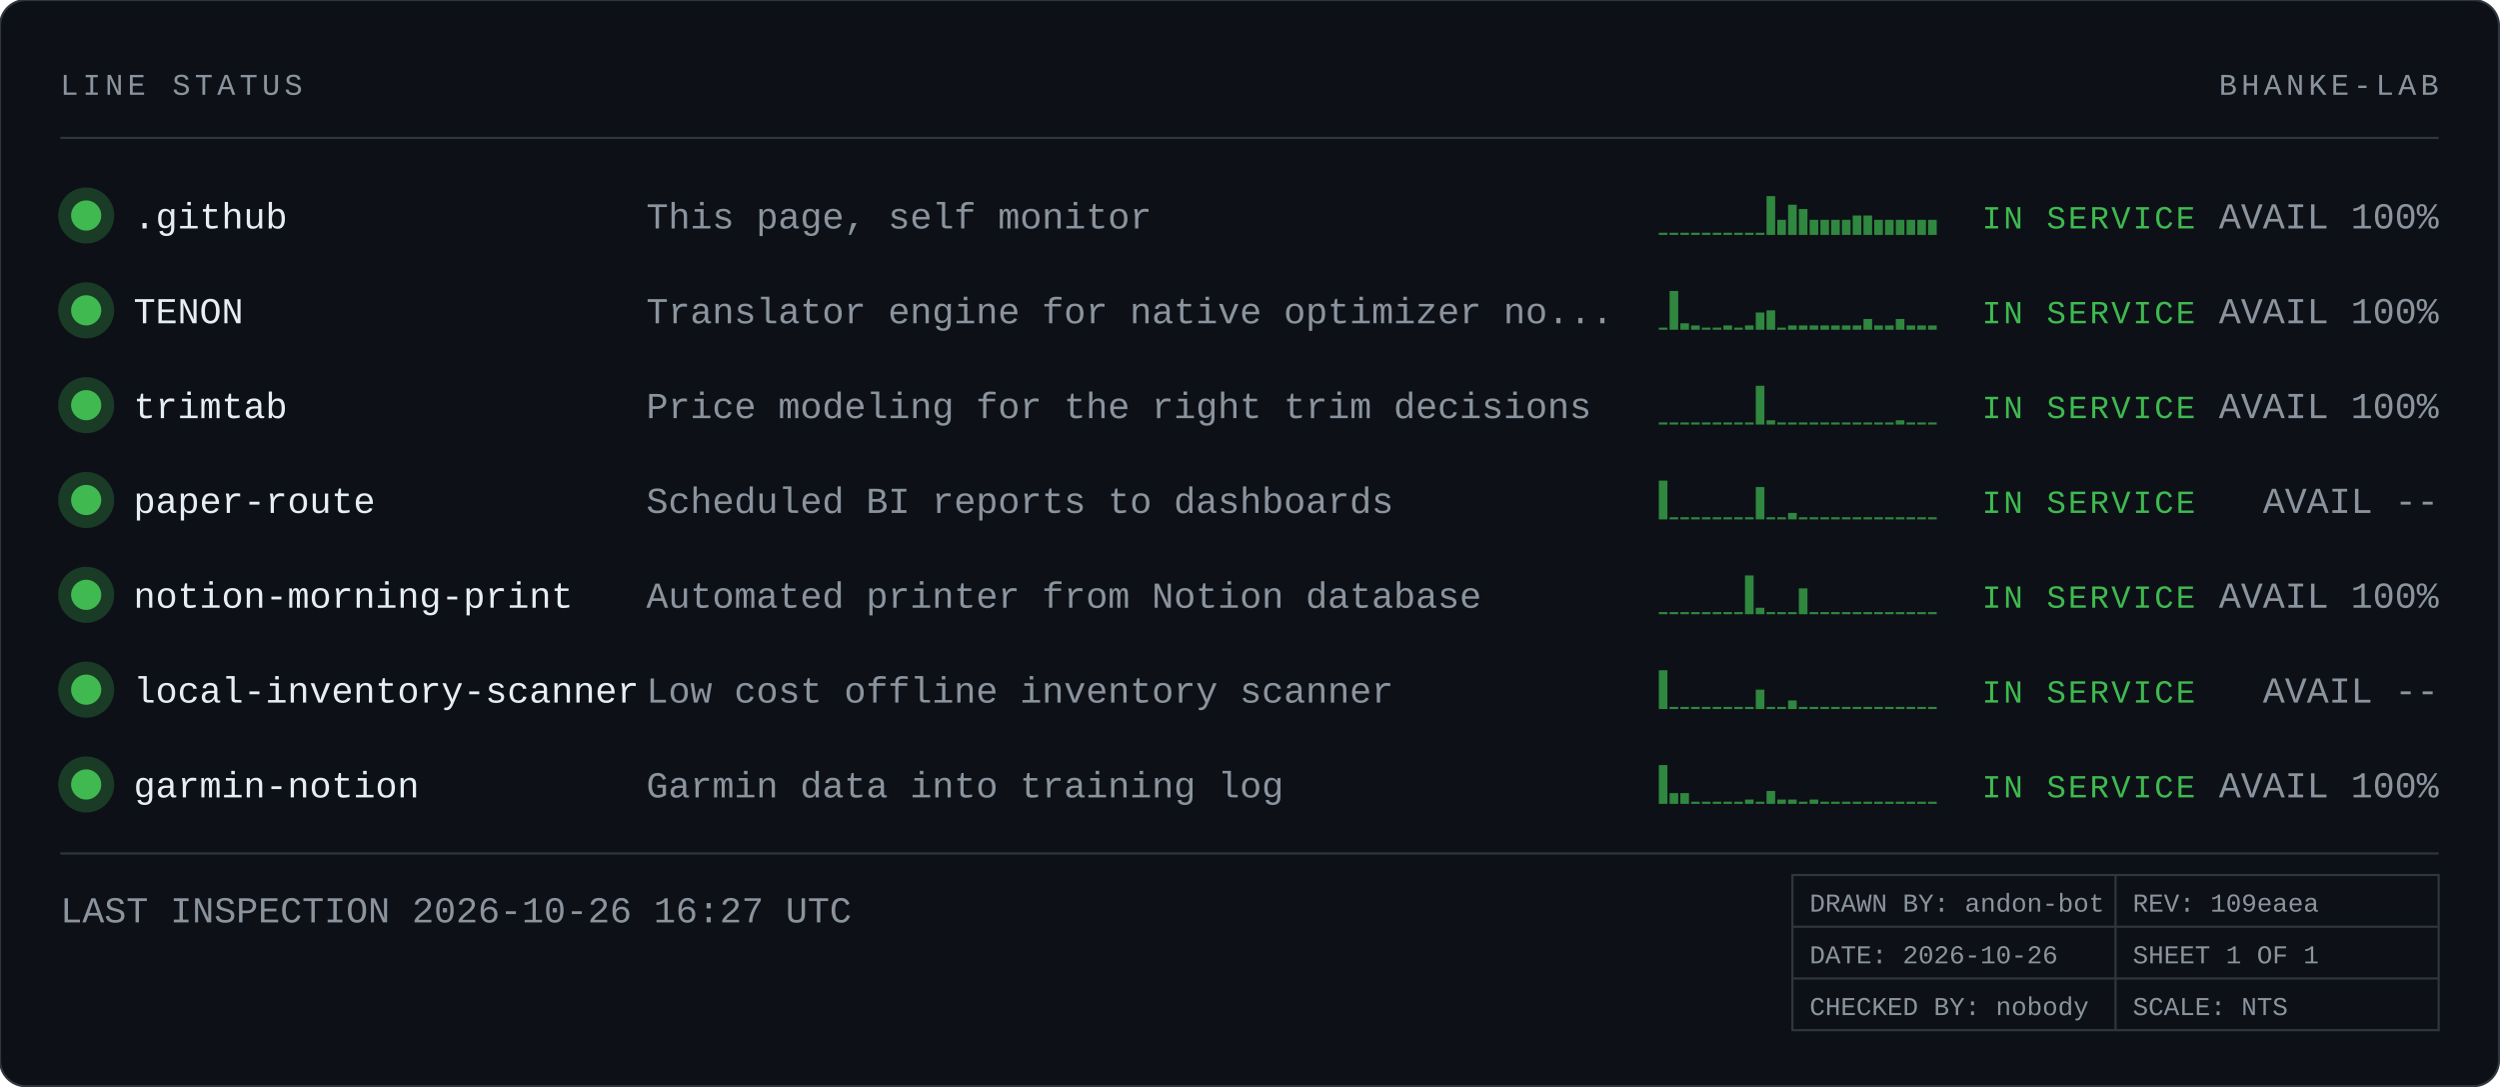
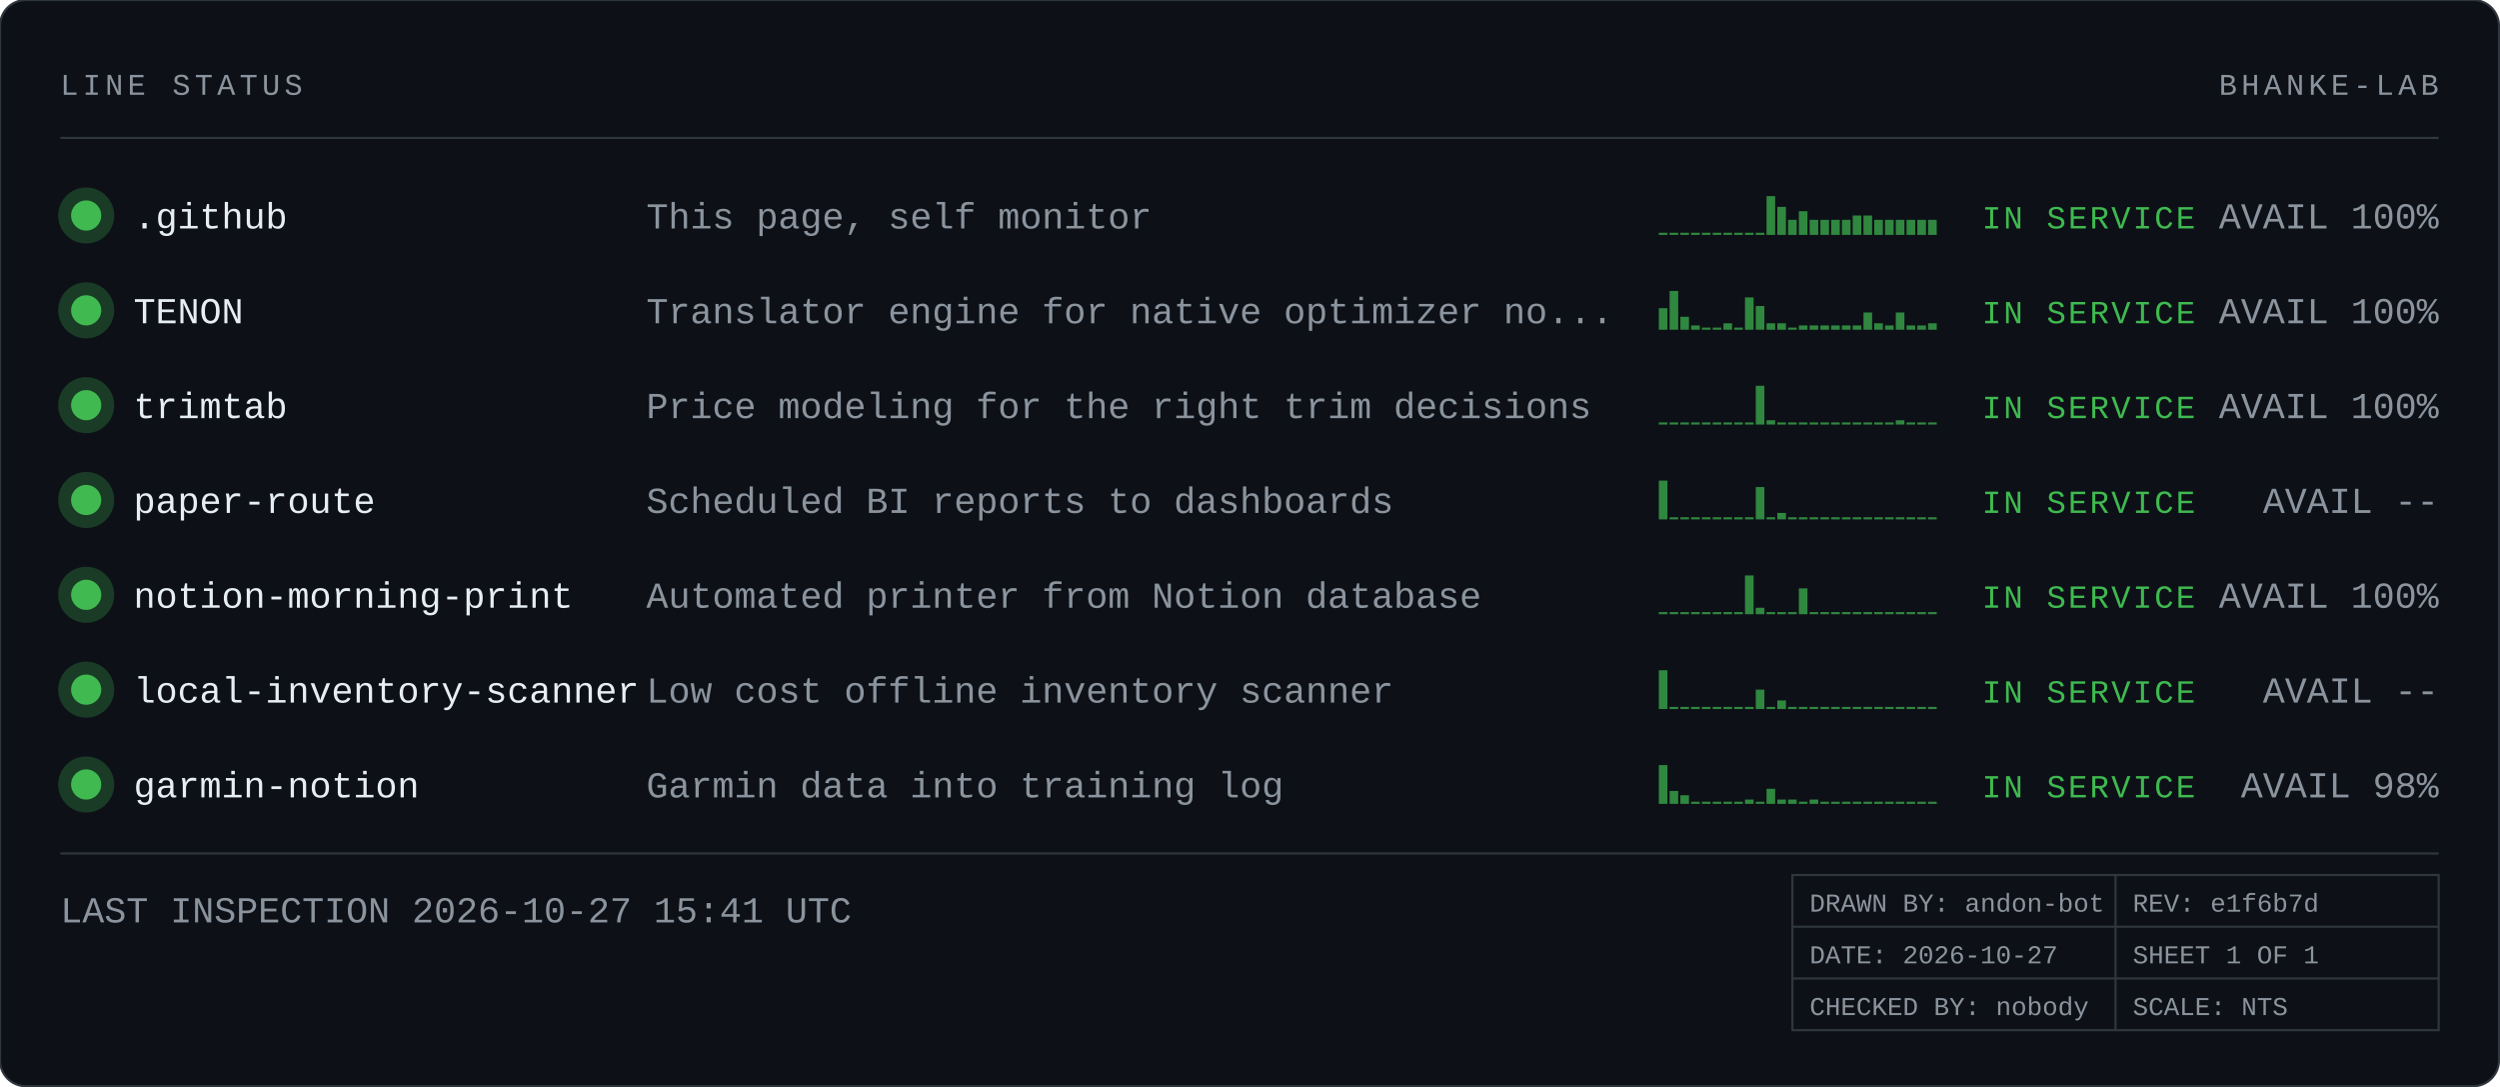
<svg xmlns="http://www.w3.org/2000/svg" width="1160" height="504" viewBox="0 0 1160 504" role="img" aria-label="Andon board">
  <style>
text { font-family: Consolas, 'Courier New', monospace; font-size: 17px; }
.hd { fill: #8b949e; font-size: 14px; letter-spacing: 2px; }
.name { fill: #e6edf3; }
.dim { fill: #8b949e; }
.st { font-size: 15px; letter-spacing: 1px; }
.tb { fill: #8b949e; font-size: 12px; }
</style>
  <rect x="0" y="0" width="1160" height="504" rx="12" fill="#0d1117" stroke="#30363d" />
  <text x="28" y="44" class="hd">LINE STATUS</text>
  <text x="1132" y="44" class="hd" text-anchor="end">BHANKE-LAB</text>
  <line x1="28" y1="64" x2="1132" y2="64" stroke="#30363d" />
  <circle cx="40" cy="100" r="13" fill="#3fb950" opacity="0.25" />
  <circle cx="40" cy="100" r="7" fill="#3fb950" />
  <text x="62" y="106" class="name">.github</text>
  <text x="300" y="106" class="dim">This page, self monitor</text>
  <rect x="770" y="108" width="4" height="1" fill="#3fb950" opacity="0.7" />
  <rect x="775" y="108" width="4" height="1" fill="#3fb950" opacity="0.7" />
  <rect x="780" y="108" width="4" height="1" fill="#3fb950" opacity="0.7" />
  <rect x="785" y="108" width="4" height="1" fill="#3fb950" opacity="0.7" />
  <rect x="790" y="108" width="4" height="1" fill="#3fb950" opacity="0.7" />
  <rect x="795" y="108" width="4" height="1" fill="#3fb950" opacity="0.7" />
  <rect x="800" y="108" width="4" height="1" fill="#3fb950" opacity="0.7" />
  <rect x="805" y="108" width="4" height="1" fill="#3fb950" opacity="0.7" />
  <rect x="810" y="108" width="4" height="1" fill="#3fb950" opacity="0.7" />
  <rect x="815" y="108" width="4" height="1" fill="#3fb950" opacity="0.7" />
  <rect x="820" y="91" width="4" height="18" fill="#3fb950" opacity="0.7" />
-   <rect x="825" y="102" width="4" height="7" fill="#3fb950" opacity="0.7" />
-   <rect x="830" y="95" width="4" height="14" fill="#3fb950" opacity="0.7" />
-   <rect x="835" y="97" width="4" height="12" fill="#3fb950" opacity="0.7" />
+   <rect x="825" y="96" width="4" height="13" fill="#3fb950" opacity="0.7" />
+   <rect x="830" y="102" width="4" height="7" fill="#3fb950" opacity="0.7" />
+   <rect x="835" y="98" width="4" height="11" fill="#3fb950" opacity="0.7" />
  <rect x="840" y="102" width="4" height="7" fill="#3fb950" opacity="0.7" />
  <rect x="845" y="102" width="4" height="7" fill="#3fb950" opacity="0.7" />
  <rect x="850" y="102" width="4" height="7" fill="#3fb950" opacity="0.7" />
  <rect x="855" y="102" width="4" height="7" fill="#3fb950" opacity="0.7" />
  <rect x="860" y="100" width="4" height="9" fill="#3fb950" opacity="0.7" />
  <rect x="865" y="100" width="4" height="9" fill="#3fb950" opacity="0.7" />
  <rect x="870" y="102" width="4" height="7" fill="#3fb950" opacity="0.7" />
  <rect x="875" y="102" width="4" height="7" fill="#3fb950" opacity="0.7" />
  <rect x="880" y="102" width="4" height="7" fill="#3fb950" opacity="0.7" />
  <rect x="885" y="102" width="4" height="7" fill="#3fb950" opacity="0.7" />
  <rect x="890" y="102" width="4" height="7" fill="#3fb950" opacity="0.7" />
  <rect x="895" y="102" width="4" height="7" fill="#3fb950" opacity="0.7" />
  <text x="920" y="106" class="st" fill="#3fb950">IN SERVICE</text>
  <text x="1132" y="106" class="dim" text-anchor="end">AVAIL 100%</text>
  <circle cx="40" cy="144" r="13" fill="#3fb950" opacity="0.25" />
  <circle cx="40" cy="144" r="7" fill="#3fb950" />
  <text x="62" y="150" class="name">TENON</text>
  <text x="300" y="150" class="dim">Translator engine for native optimizer no...</text>
-   <rect x="770" y="152" width="4" height="1" fill="#3fb950" opacity="0.7" />
+   <rect x="770" y="143" width="4" height="10" fill="#3fb950" opacity="0.7" />
  <rect x="775" y="135" width="4" height="18" fill="#3fb950" opacity="0.7" />
-   <rect x="780" y="150" width="4" height="3" fill="#3fb950" opacity="0.7" />
+   <rect x="780" y="147" width="4" height="6" fill="#3fb950" opacity="0.7" />
  <rect x="785" y="151" width="4" height="2" fill="#3fb950" opacity="0.7" />
  <rect x="790" y="152" width="4" height="1" fill="#3fb950" opacity="0.7" />
  <rect x="795" y="152" width="4" height="1" fill="#3fb950" opacity="0.7" />
-   <rect x="800" y="151" width="4" height="2" fill="#3fb950" opacity="0.7" />
+   <rect x="800" y="150" width="4" height="3" fill="#3fb950" opacity="0.7" />
  <rect x="805" y="152" width="4" height="1" fill="#3fb950" opacity="0.7" />
-   <rect x="810" y="151" width="4" height="2" fill="#3fb950" opacity="0.7" />
-   <rect x="815" y="145" width="4" height="8" fill="#3fb950" opacity="0.7" />
-   <rect x="820" y="144" width="4" height="9" fill="#3fb950" opacity="0.7" />
-   <rect x="825" y="152" width="4" height="1" fill="#3fb950" opacity="0.7" />
-   <rect x="830" y="151" width="4" height="2" fill="#3fb950" opacity="0.7" />
+   <rect x="810" y="138" width="4" height="15" fill="#3fb950" opacity="0.7" />
+   <rect x="815" y="142" width="4" height="11" fill="#3fb950" opacity="0.7" />
+   <rect x="820" y="150" width="4" height="3" fill="#3fb950" opacity="0.7" />
+   <rect x="825" y="150" width="4" height="3" fill="#3fb950" opacity="0.7" />
+   <rect x="830" y="152" width="4" height="1" fill="#3fb950" opacity="0.7" />
  <rect x="835" y="151" width="4" height="2" fill="#3fb950" opacity="0.7" />
  <rect x="840" y="151" width="4" height="2" fill="#3fb950" opacity="0.7" />
  <rect x="845" y="151" width="4" height="2" fill="#3fb950" opacity="0.7" />
  <rect x="850" y="151" width="4" height="2" fill="#3fb950" opacity="0.7" />
  <rect x="855" y="151" width="4" height="2" fill="#3fb950" opacity="0.7" />
  <rect x="860" y="151" width="4" height="2" fill="#3fb950" opacity="0.7" />
-   <rect x="865" y="148" width="4" height="5" fill="#3fb950" opacity="0.7" />
-   <rect x="870" y="151" width="4" height="2" fill="#3fb950" opacity="0.7" />
+   <rect x="865" y="145" width="4" height="8" fill="#3fb950" opacity="0.7" />
+   <rect x="870" y="150" width="4" height="3" fill="#3fb950" opacity="0.7" />
  <rect x="875" y="151" width="4" height="2" fill="#3fb950" opacity="0.7" />
-   <rect x="880" y="148" width="4" height="5" fill="#3fb950" opacity="0.7" />
+   <rect x="880" y="145" width="4" height="8" fill="#3fb950" opacity="0.7" />
  <rect x="885" y="151" width="4" height="2" fill="#3fb950" opacity="0.7" />
  <rect x="890" y="151" width="4" height="2" fill="#3fb950" opacity="0.7" />
-   <rect x="895" y="151" width="4" height="2" fill="#3fb950" opacity="0.7" />
+   <rect x="895" y="150" width="4" height="3" fill="#3fb950" opacity="0.7" />
  <text x="920" y="150" class="st" fill="#3fb950">IN SERVICE</text>
  <text x="1132" y="150" class="dim" text-anchor="end">AVAIL 100%</text>
  <circle cx="40" cy="188" r="13" fill="#3fb950" opacity="0.25" />
  <circle cx="40" cy="188" r="7" fill="#3fb950" />
  <text x="62" y="194" class="name">trimtab</text>
  <text x="300" y="194" class="dim">Price modeling for the right trim decisions</text>
  <rect x="770" y="196" width="4" height="1" fill="#3fb950" opacity="0.7" />
  <rect x="775" y="196" width="4" height="1" fill="#3fb950" opacity="0.7" />
  <rect x="780" y="196" width="4" height="1" fill="#3fb950" opacity="0.7" />
  <rect x="785" y="196" width="4" height="1" fill="#3fb950" opacity="0.7" />
  <rect x="790" y="196" width="4" height="1" fill="#3fb950" opacity="0.7" />
  <rect x="795" y="196" width="4" height="1" fill="#3fb950" opacity="0.7" />
  <rect x="800" y="196" width="4" height="1" fill="#3fb950" opacity="0.7" />
  <rect x="805" y="196" width="4" height="1" fill="#3fb950" opacity="0.7" />
  <rect x="810" y="196" width="4" height="1" fill="#3fb950" opacity="0.7" />
  <rect x="815" y="179" width="4" height="18" fill="#3fb950" opacity="0.7" />
  <rect x="820" y="195" width="4" height="2" fill="#3fb950" opacity="0.7" />
  <rect x="825" y="196" width="4" height="1" fill="#3fb950" opacity="0.7" />
  <rect x="830" y="196" width="4" height="1" fill="#3fb950" opacity="0.7" />
  <rect x="835" y="196" width="4" height="1" fill="#3fb950" opacity="0.7" />
  <rect x="840" y="196" width="4" height="1" fill="#3fb950" opacity="0.7" />
  <rect x="845" y="196" width="4" height="1" fill="#3fb950" opacity="0.7" />
  <rect x="850" y="196" width="4" height="1" fill="#3fb950" opacity="0.7" />
  <rect x="855" y="196" width="4" height="1" fill="#3fb950" opacity="0.7" />
  <rect x="860" y="196" width="4" height="1" fill="#3fb950" opacity="0.7" />
  <rect x="865" y="196" width="4" height="1" fill="#3fb950" opacity="0.7" />
  <rect x="870" y="196" width="4" height="1" fill="#3fb950" opacity="0.7" />
  <rect x="875" y="196" width="4" height="1" fill="#3fb950" opacity="0.7" />
  <rect x="880" y="195" width="4" height="2" fill="#3fb950" opacity="0.7" />
  <rect x="885" y="196" width="4" height="1" fill="#3fb950" opacity="0.7" />
  <rect x="890" y="196" width="4" height="1" fill="#3fb950" opacity="0.7" />
  <rect x="895" y="196" width="4" height="1" fill="#3fb950" opacity="0.7" />
  <text x="920" y="194" class="st" fill="#3fb950">IN SERVICE</text>
  <text x="1132" y="194" class="dim" text-anchor="end">AVAIL 100%</text>
  <circle cx="40" cy="232" r="13" fill="#3fb950" opacity="0.25" />
  <circle cx="40" cy="232" r="7" fill="#3fb950" />
  <text x="62" y="238" class="name">paper-route</text>
  <text x="300" y="238" class="dim">Scheduled BI reports to dashboards</text>
  <rect x="770" y="223" width="4" height="18" fill="#3fb950" opacity="0.7" />
  <rect x="775" y="240" width="4" height="1" fill="#3fb950" opacity="0.7" />
  <rect x="780" y="240" width="4" height="1" fill="#3fb950" opacity="0.7" />
  <rect x="785" y="240" width="4" height="1" fill="#3fb950" opacity="0.7" />
  <rect x="790" y="240" width="4" height="1" fill="#3fb950" opacity="0.7" />
  <rect x="795" y="240" width="4" height="1" fill="#3fb950" opacity="0.7" />
  <rect x="800" y="240" width="4" height="1" fill="#3fb950" opacity="0.7" />
  <rect x="805" y="240" width="4" height="1" fill="#3fb950" opacity="0.7" />
  <rect x="810" y="240" width="4" height="1" fill="#3fb950" opacity="0.7" />
  <rect x="815" y="226" width="4" height="15" fill="#3fb950" opacity="0.7" />
  <rect x="820" y="240" width="4" height="1" fill="#3fb950" opacity="0.7" />
-   <rect x="825" y="240" width="4" height="1" fill="#3fb950" opacity="0.7" />
-   <rect x="830" y="238" width="4" height="3" fill="#3fb950" opacity="0.7" />
+   <rect x="825" y="238" width="4" height="3" fill="#3fb950" opacity="0.7" />
+   <rect x="830" y="240" width="4" height="1" fill="#3fb950" opacity="0.7" />
  <rect x="835" y="240" width="4" height="1" fill="#3fb950" opacity="0.7" />
  <rect x="840" y="240" width="4" height="1" fill="#3fb950" opacity="0.7" />
  <rect x="845" y="240" width="4" height="1" fill="#3fb950" opacity="0.7" />
  <rect x="850" y="240" width="4" height="1" fill="#3fb950" opacity="0.7" />
  <rect x="855" y="240" width="4" height="1" fill="#3fb950" opacity="0.7" />
  <rect x="860" y="240" width="4" height="1" fill="#3fb950" opacity="0.7" />
  <rect x="865" y="240" width="4" height="1" fill="#3fb950" opacity="0.7" />
  <rect x="870" y="240" width="4" height="1" fill="#3fb950" opacity="0.7" />
  <rect x="875" y="240" width="4" height="1" fill="#3fb950" opacity="0.7" />
  <rect x="880" y="240" width="4" height="1" fill="#3fb950" opacity="0.7" />
  <rect x="885" y="240" width="4" height="1" fill="#3fb950" opacity="0.7" />
  <rect x="890" y="240" width="4" height="1" fill="#3fb950" opacity="0.7" />
  <rect x="895" y="240" width="4" height="1" fill="#3fb950" opacity="0.7" />
  <text x="920" y="238" class="st" fill="#3fb950">IN SERVICE</text>
  <text x="1132" y="238" class="dim" text-anchor="end">AVAIL --</text>
  <circle cx="40" cy="276" r="13" fill="#3fb950" opacity="0.25" />
  <circle cx="40" cy="276" r="7" fill="#3fb950" />
  <text x="62" y="282" class="name">notion-morning-print</text>
  <text x="300" y="282" class="dim">Automated printer from Notion database</text>
  <rect x="770" y="284" width="4" height="1" fill="#3fb950" opacity="0.7" />
  <rect x="775" y="284" width="4" height="1" fill="#3fb950" opacity="0.7" />
  <rect x="780" y="284" width="4" height="1" fill="#3fb950" opacity="0.7" />
  <rect x="785" y="284" width="4" height="1" fill="#3fb950" opacity="0.7" />
  <rect x="790" y="284" width="4" height="1" fill="#3fb950" opacity="0.7" />
  <rect x="795" y="284" width="4" height="1" fill="#3fb950" opacity="0.7" />
  <rect x="800" y="284" width="4" height="1" fill="#3fb950" opacity="0.7" />
  <rect x="805" y="284" width="4" height="1" fill="#3fb950" opacity="0.7" />
  <rect x="810" y="267" width="4" height="18" fill="#3fb950" opacity="0.7" />
  <rect x="815" y="282" width="4" height="3" fill="#3fb950" opacity="0.7" />
  <rect x="820" y="284" width="4" height="1" fill="#3fb950" opacity="0.7" />
  <rect x="825" y="284" width="4" height="1" fill="#3fb950" opacity="0.7" />
  <rect x="830" y="284" width="4" height="1" fill="#3fb950" opacity="0.7" />
  <rect x="835" y="273" width="4" height="12" fill="#3fb950" opacity="0.7" />
  <rect x="840" y="284" width="4" height="1" fill="#3fb950" opacity="0.7" />
  <rect x="845" y="284" width="4" height="1" fill="#3fb950" opacity="0.7" />
  <rect x="850" y="284" width="4" height="1" fill="#3fb950" opacity="0.7" />
  <rect x="855" y="284" width="4" height="1" fill="#3fb950" opacity="0.7" />
  <rect x="860" y="284" width="4" height="1" fill="#3fb950" opacity="0.7" />
  <rect x="865" y="284" width="4" height="1" fill="#3fb950" opacity="0.7" />
  <rect x="870" y="284" width="4" height="1" fill="#3fb950" opacity="0.7" />
  <rect x="875" y="284" width="4" height="1" fill="#3fb950" opacity="0.7" />
  <rect x="880" y="284" width="4" height="1" fill="#3fb950" opacity="0.7" />
  <rect x="885" y="284" width="4" height="1" fill="#3fb950" opacity="0.7" />
  <rect x="890" y="284" width="4" height="1" fill="#3fb950" opacity="0.7" />
  <rect x="895" y="284" width="4" height="1" fill="#3fb950" opacity="0.7" />
  <text x="920" y="282" class="st" fill="#3fb950">IN SERVICE</text>
  <text x="1132" y="282" class="dim" text-anchor="end">AVAIL 100%</text>
  <circle cx="40" cy="320" r="13" fill="#3fb950" opacity="0.25" />
  <circle cx="40" cy="320" r="7" fill="#3fb950" />
  <text x="62" y="326" class="name">local-inventory-scanner</text>
  <text x="300" y="326" class="dim">Low cost offline inventory scanner</text>
  <rect x="770" y="311" width="4" height="18" fill="#3fb950" opacity="0.7" />
  <rect x="775" y="328" width="4" height="1" fill="#3fb950" opacity="0.7" />
  <rect x="780" y="328" width="4" height="1" fill="#3fb950" opacity="0.7" />
  <rect x="785" y="328" width="4" height="1" fill="#3fb950" opacity="0.7" />
  <rect x="790" y="328" width="4" height="1" fill="#3fb950" opacity="0.7" />
  <rect x="795" y="328" width="4" height="1" fill="#3fb950" opacity="0.7" />
  <rect x="800" y="328" width="4" height="1" fill="#3fb950" opacity="0.7" />
  <rect x="805" y="328" width="4" height="1" fill="#3fb950" opacity="0.7" />
  <rect x="810" y="328" width="4" height="1" fill="#3fb950" opacity="0.7" />
  <rect x="815" y="320" width="4" height="9" fill="#3fb950" opacity="0.7" />
  <rect x="820" y="328" width="4" height="1" fill="#3fb950" opacity="0.7" />
-   <rect x="825" y="328" width="4" height="1" fill="#3fb950" opacity="0.7" />
-   <rect x="830" y="325" width="4" height="4" fill="#3fb950" opacity="0.7" />
+   <rect x="825" y="325" width="4" height="4" fill="#3fb950" opacity="0.7" />
+   <rect x="830" y="328" width="4" height="1" fill="#3fb950" opacity="0.7" />
  <rect x="835" y="328" width="4" height="1" fill="#3fb950" opacity="0.7" />
  <rect x="840" y="328" width="4" height="1" fill="#3fb950" opacity="0.7" />
  <rect x="845" y="328" width="4" height="1" fill="#3fb950" opacity="0.7" />
  <rect x="850" y="328" width="4" height="1" fill="#3fb950" opacity="0.7" />
  <rect x="855" y="328" width="4" height="1" fill="#3fb950" opacity="0.7" />
  <rect x="860" y="328" width="4" height="1" fill="#3fb950" opacity="0.7" />
  <rect x="865" y="328" width="4" height="1" fill="#3fb950" opacity="0.7" />
  <rect x="870" y="328" width="4" height="1" fill="#3fb950" opacity="0.7" />
  <rect x="875" y="328" width="4" height="1" fill="#3fb950" opacity="0.7" />
  <rect x="880" y="328" width="4" height="1" fill="#3fb950" opacity="0.7" />
  <rect x="885" y="328" width="4" height="1" fill="#3fb950" opacity="0.7" />
  <rect x="890" y="328" width="4" height="1" fill="#3fb950" opacity="0.7" />
  <rect x="895" y="328" width="4" height="1" fill="#3fb950" opacity="0.7" />
  <text x="920" y="326" class="st" fill="#3fb950">IN SERVICE</text>
  <text x="1132" y="326" class="dim" text-anchor="end">AVAIL --</text>
  <circle cx="40" cy="364" r="13" fill="#3fb950" opacity="0.25" />
  <circle cx="40" cy="364" r="7" fill="#3fb950" />
  <text x="62" y="370" class="name">garmin-notion</text>
  <text x="300" y="370" class="dim">Garmin data into training log</text>
  <rect x="770" y="355" width="4" height="18" fill="#3fb950" opacity="0.7" />
-   <rect x="775" y="368" width="4" height="5" fill="#3fb950" opacity="0.7" />
-   <rect x="780" y="368" width="4" height="5" fill="#3fb950" opacity="0.7" />
+   <rect x="775" y="367" width="4" height="6" fill="#3fb950" opacity="0.7" />
+   <rect x="780" y="369" width="4" height="4" fill="#3fb950" opacity="0.7" />
  <rect x="785" y="372" width="4" height="1" fill="#3fb950" opacity="0.7" />
  <rect x="790" y="372" width="4" height="1" fill="#3fb950" opacity="0.7" />
  <rect x="795" y="372" width="4" height="1" fill="#3fb950" opacity="0.7" />
  <rect x="800" y="372" width="4" height="1" fill="#3fb950" opacity="0.7" />
  <rect x="805" y="372" width="4" height="1" fill="#3fb950" opacity="0.7" />
  <rect x="810" y="371" width="4" height="2" fill="#3fb950" opacity="0.7" />
  <rect x="815" y="372" width="4" height="1" fill="#3fb950" opacity="0.7" />
-   <rect x="820" y="367" width="4" height="6" fill="#3fb950" opacity="0.7" />
+   <rect x="820" y="366" width="4" height="7" fill="#3fb950" opacity="0.7" />
  <rect x="825" y="371" width="4" height="2" fill="#3fb950" opacity="0.7" />
  <rect x="830" y="371" width="4" height="2" fill="#3fb950" opacity="0.7" />
  <rect x="835" y="372" width="4" height="1" fill="#3fb950" opacity="0.7" />
  <rect x="840" y="371" width="4" height="2" fill="#3fb950" opacity="0.7" />
  <rect x="845" y="372" width="4" height="1" fill="#3fb950" opacity="0.7" />
  <rect x="850" y="372" width="4" height="1" fill="#3fb950" opacity="0.7" />
  <rect x="855" y="372" width="4" height="1" fill="#3fb950" opacity="0.7" />
  <rect x="860" y="372" width="4" height="1" fill="#3fb950" opacity="0.7" />
  <rect x="865" y="372" width="4" height="1" fill="#3fb950" opacity="0.7" />
  <rect x="870" y="372" width="4" height="1" fill="#3fb950" opacity="0.7" />
  <rect x="875" y="372" width="4" height="1" fill="#3fb950" opacity="0.7" />
  <rect x="880" y="372" width="4" height="1" fill="#3fb950" opacity="0.7" />
  <rect x="885" y="372" width="4" height="1" fill="#3fb950" opacity="0.7" />
  <rect x="890" y="372" width="4" height="1" fill="#3fb950" opacity="0.7" />
  <rect x="895" y="372" width="4" height="1" fill="#3fb950" opacity="0.7" />
  <text x="920" y="370" class="st" fill="#3fb950">IN SERVICE</text>
-   <text x="1132" y="370" class="dim" text-anchor="end">AVAIL 100%</text>
+   <text x="1132" y="370" class="dim" text-anchor="end">AVAIL 98%</text>
  <line x1="28" y1="396" x2="1132" y2="396" stroke="#30363d" />
-   <text x="28" y="428" class="dim">LAST INSPECTION 2026-10-26 16:27 UTC</text>
+   <text x="28" y="428" class="dim">LAST INSPECTION 2026-10-27 15:41 UTC</text>
  <rect x="832" y="406" width="300" height="72" fill="none" stroke="#30363d" />
  <line x1="832" y1="430" x2="1132" y2="430" stroke="#30363d" />
  <line x1="832" y1="454" x2="1132" y2="454" stroke="#30363d" />
  <line x1="982" y1="406" x2="982" y2="478" stroke="#30363d" />
  <text x="840" y="423" class="tb">DRAWN BY: andon-bot</text>
-   <text x="990" y="423" class="tb">REV: 109eaea</text>
-   <text x="840" y="447" class="tb">DATE: 2026-10-26</text>
+   <text x="990" y="423" class="tb">REV: e1f6b7d</text>
+   <text x="840" y="447" class="tb">DATE: 2026-10-27</text>
  <text x="990" y="447" class="tb">SHEET 1 OF 1</text>
  <text x="840" y="471" class="tb">CHECKED BY: nobody</text>
  <text x="990" y="471" class="tb">SCALE: NTS</text>
</svg>
